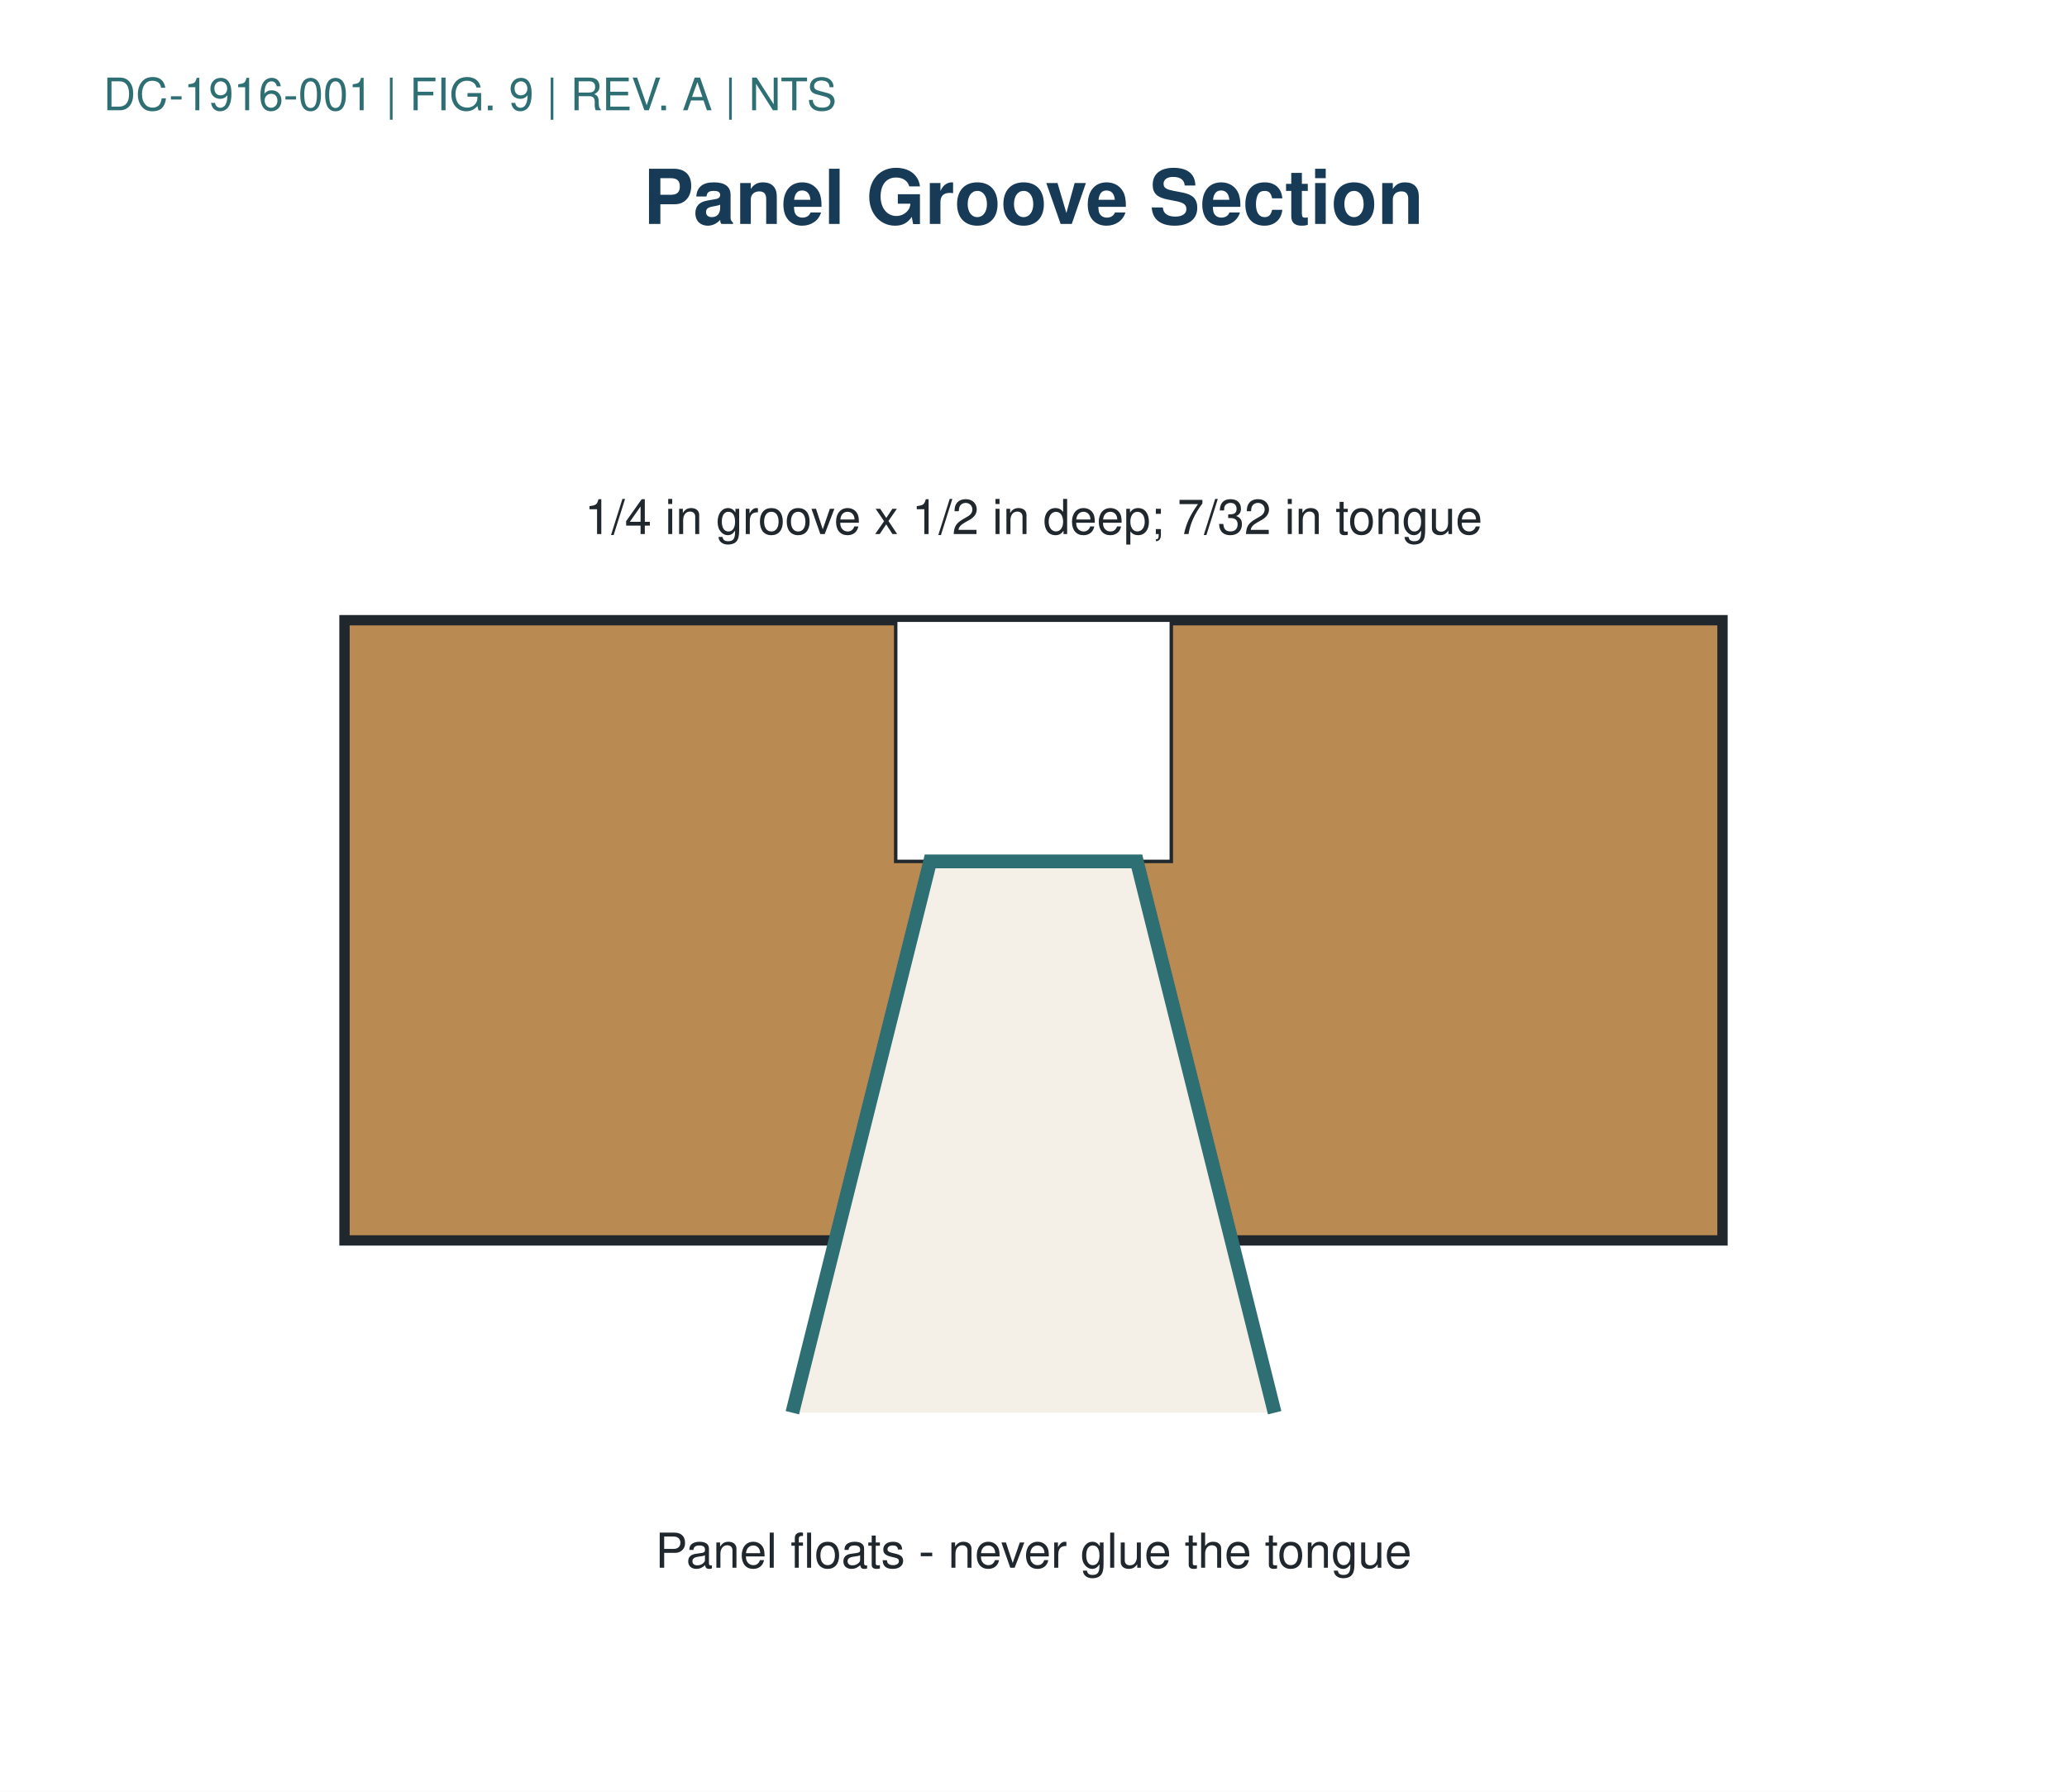
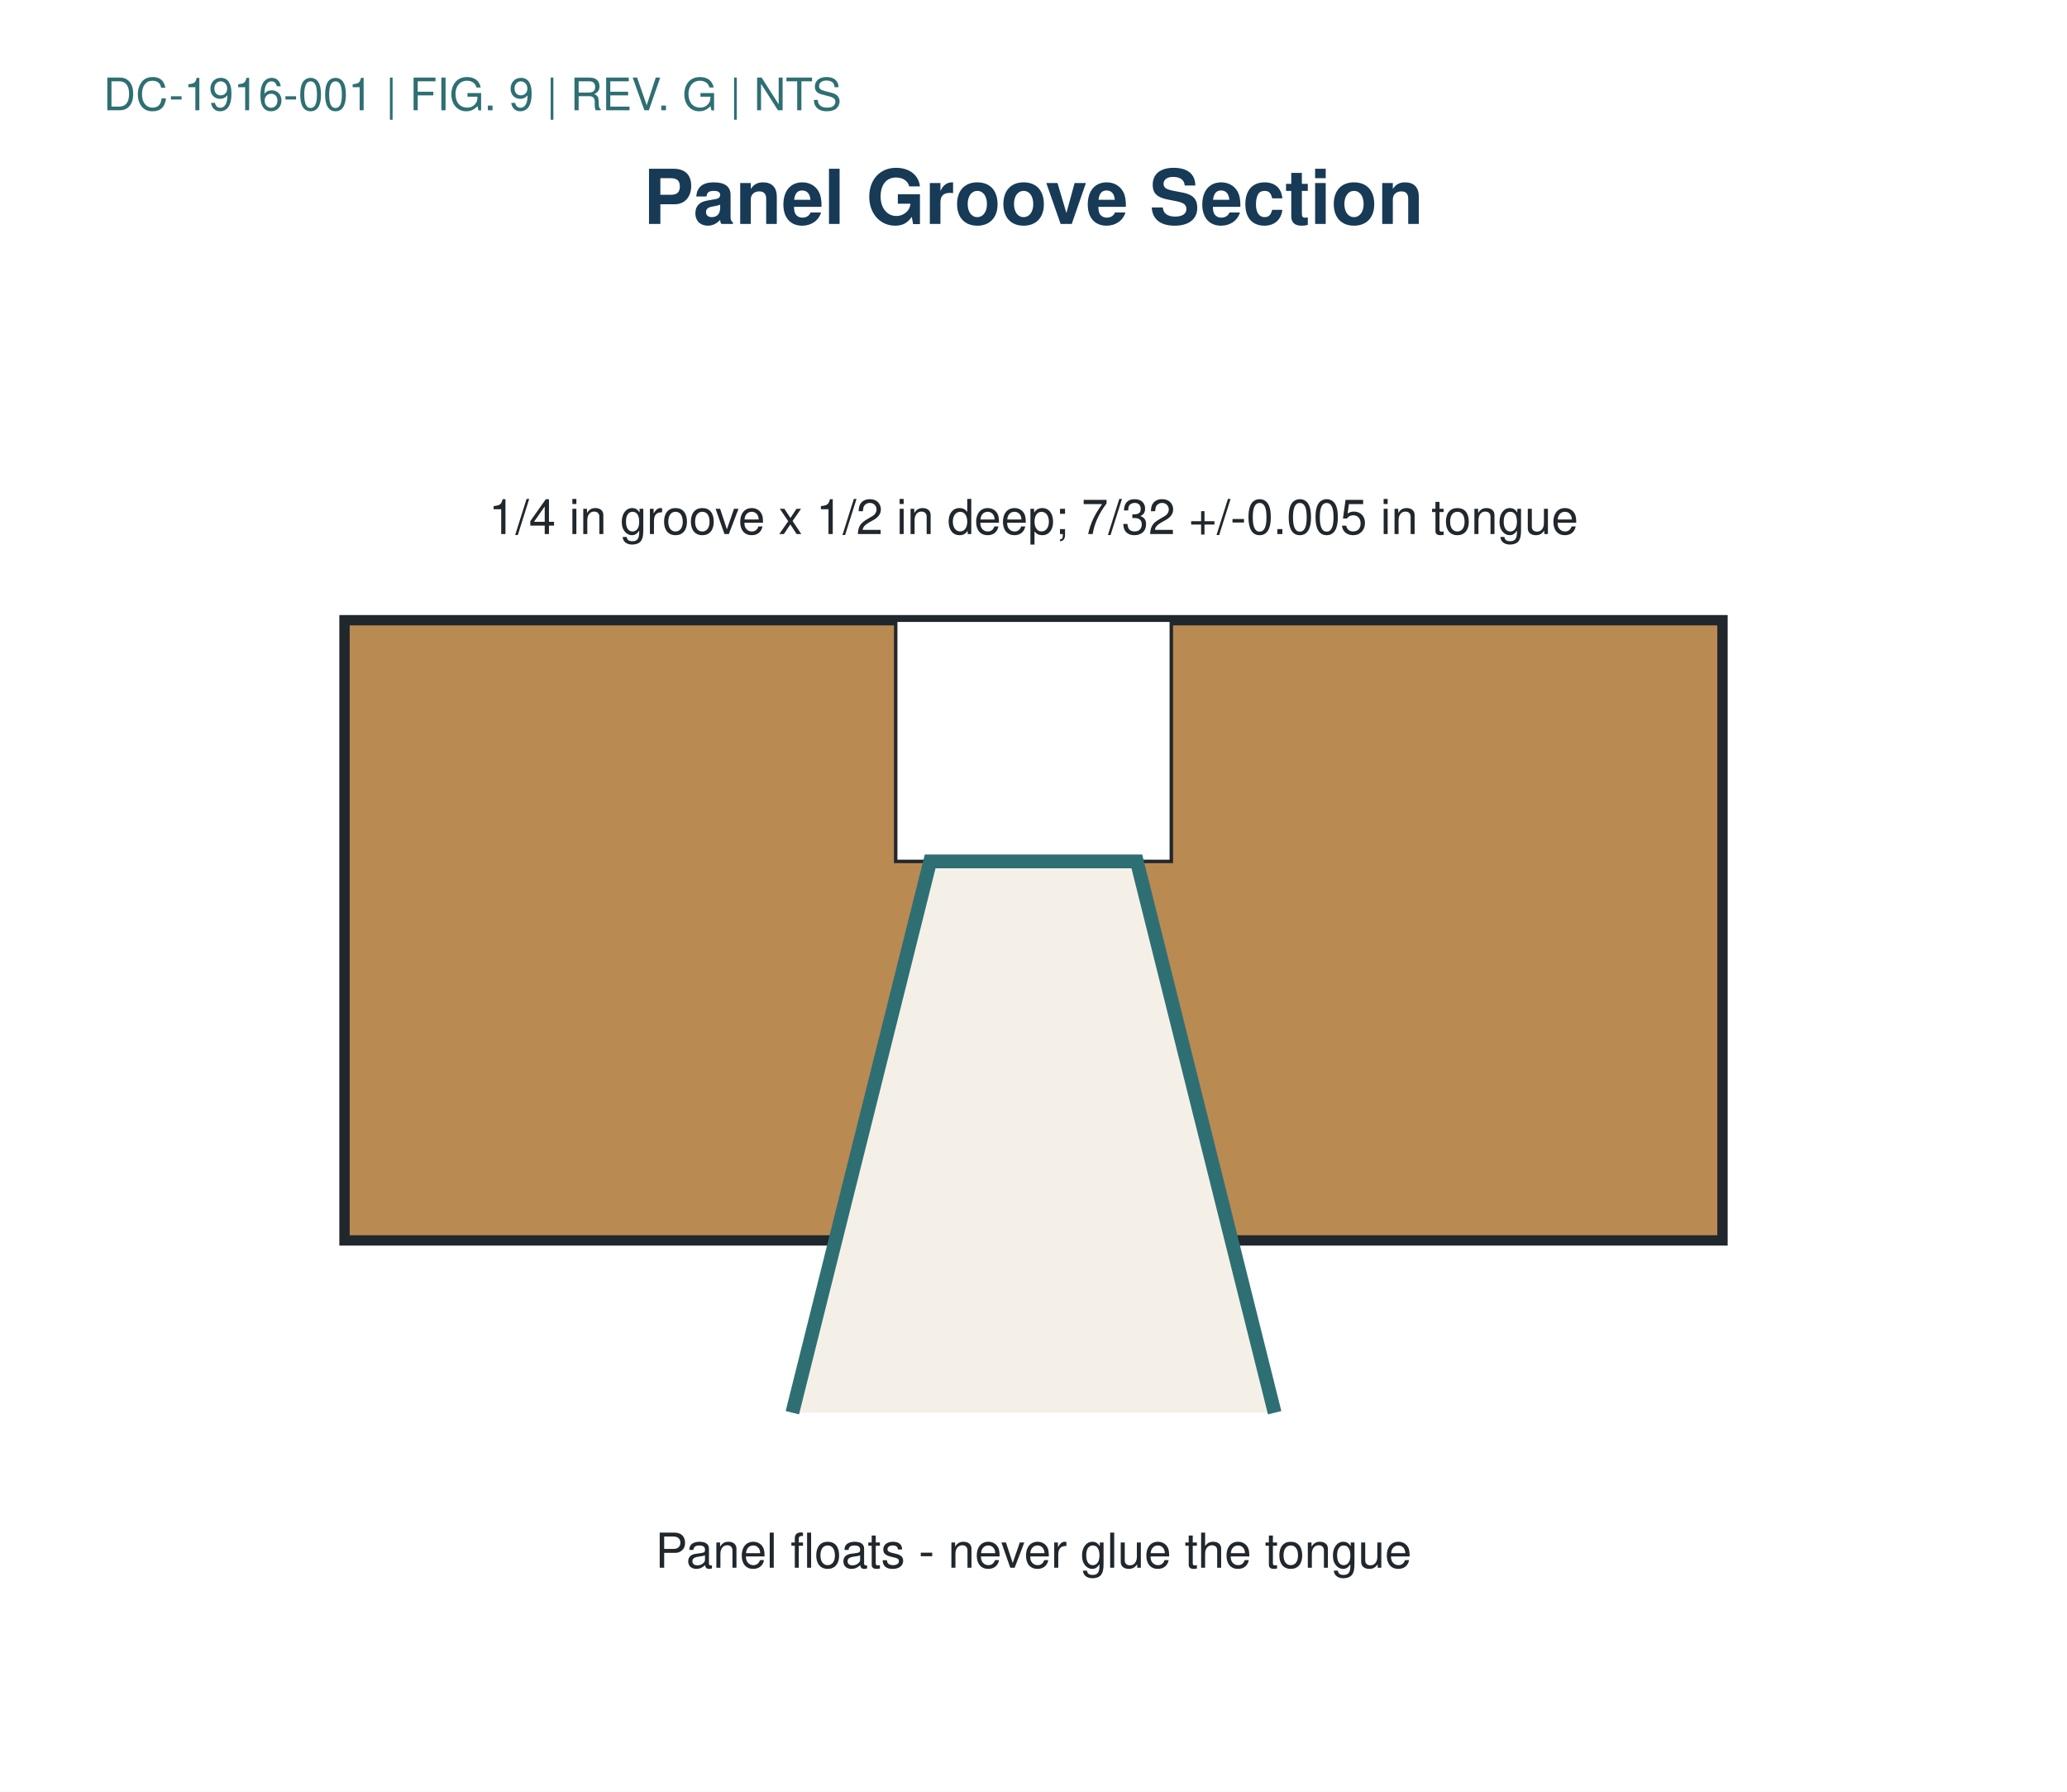
<svg xmlns="http://www.w3.org/2000/svg" width="600" height="520" viewBox="0 0 600 520">
  <defs>
    <marker id="a" markerWidth="8" markerHeight="8" refX="6" refY="3" orient="auto">
      <path d="M0,0 L0,6 L7,3 z" fill="#20272D" />
    </marker>
  </defs>
  <rect width="600" height="520" fill="white" />
-   <text x="30" y="32" font-family="Helvetica" font-size="13" fill="#2E6F73">DC-1916-001 | FIG. 9 | REV. A | NTS</text>
+   <text x="30" y="32" font-family="Helvetica" font-size="13" fill="#2E6F73">DC-1916-001 | FIG. 9 | REV. G | NTS</text>
  <text x="300" y="65" font-family="Helvetica" font-size="22" font-weight="bold" text-anchor="middle" fill="#173A56">Panel Groove Section</text>
  <g font-family="Helvetica" font-size="14" fill="#20272D">
    <rect x="100" y="180" width="400" height="180" fill="#B98A52" stroke="#20272D" stroke-width="3" />
    <rect x="260" y="180" width="80" height="70" fill="white" stroke="#20272D" />
    <path d="M230 410 L270 250 L330 250 L370 410" fill="#F4F0E8" stroke="#2E6F73" stroke-width="4" />
-     <text x="300" y="155" text-anchor="middle">1/4 in groove x 1/2 in deep; 7/32 in tongue</text>
+     <text x="300" y="155" text-anchor="middle">1/4 in groove x 1/2 in deep; 7/32 +/-0.005 in tongue</text>
    <text x="300" y="455" text-anchor="middle">Panel floats - never glue the tongue</text>
  </g>
</svg>
